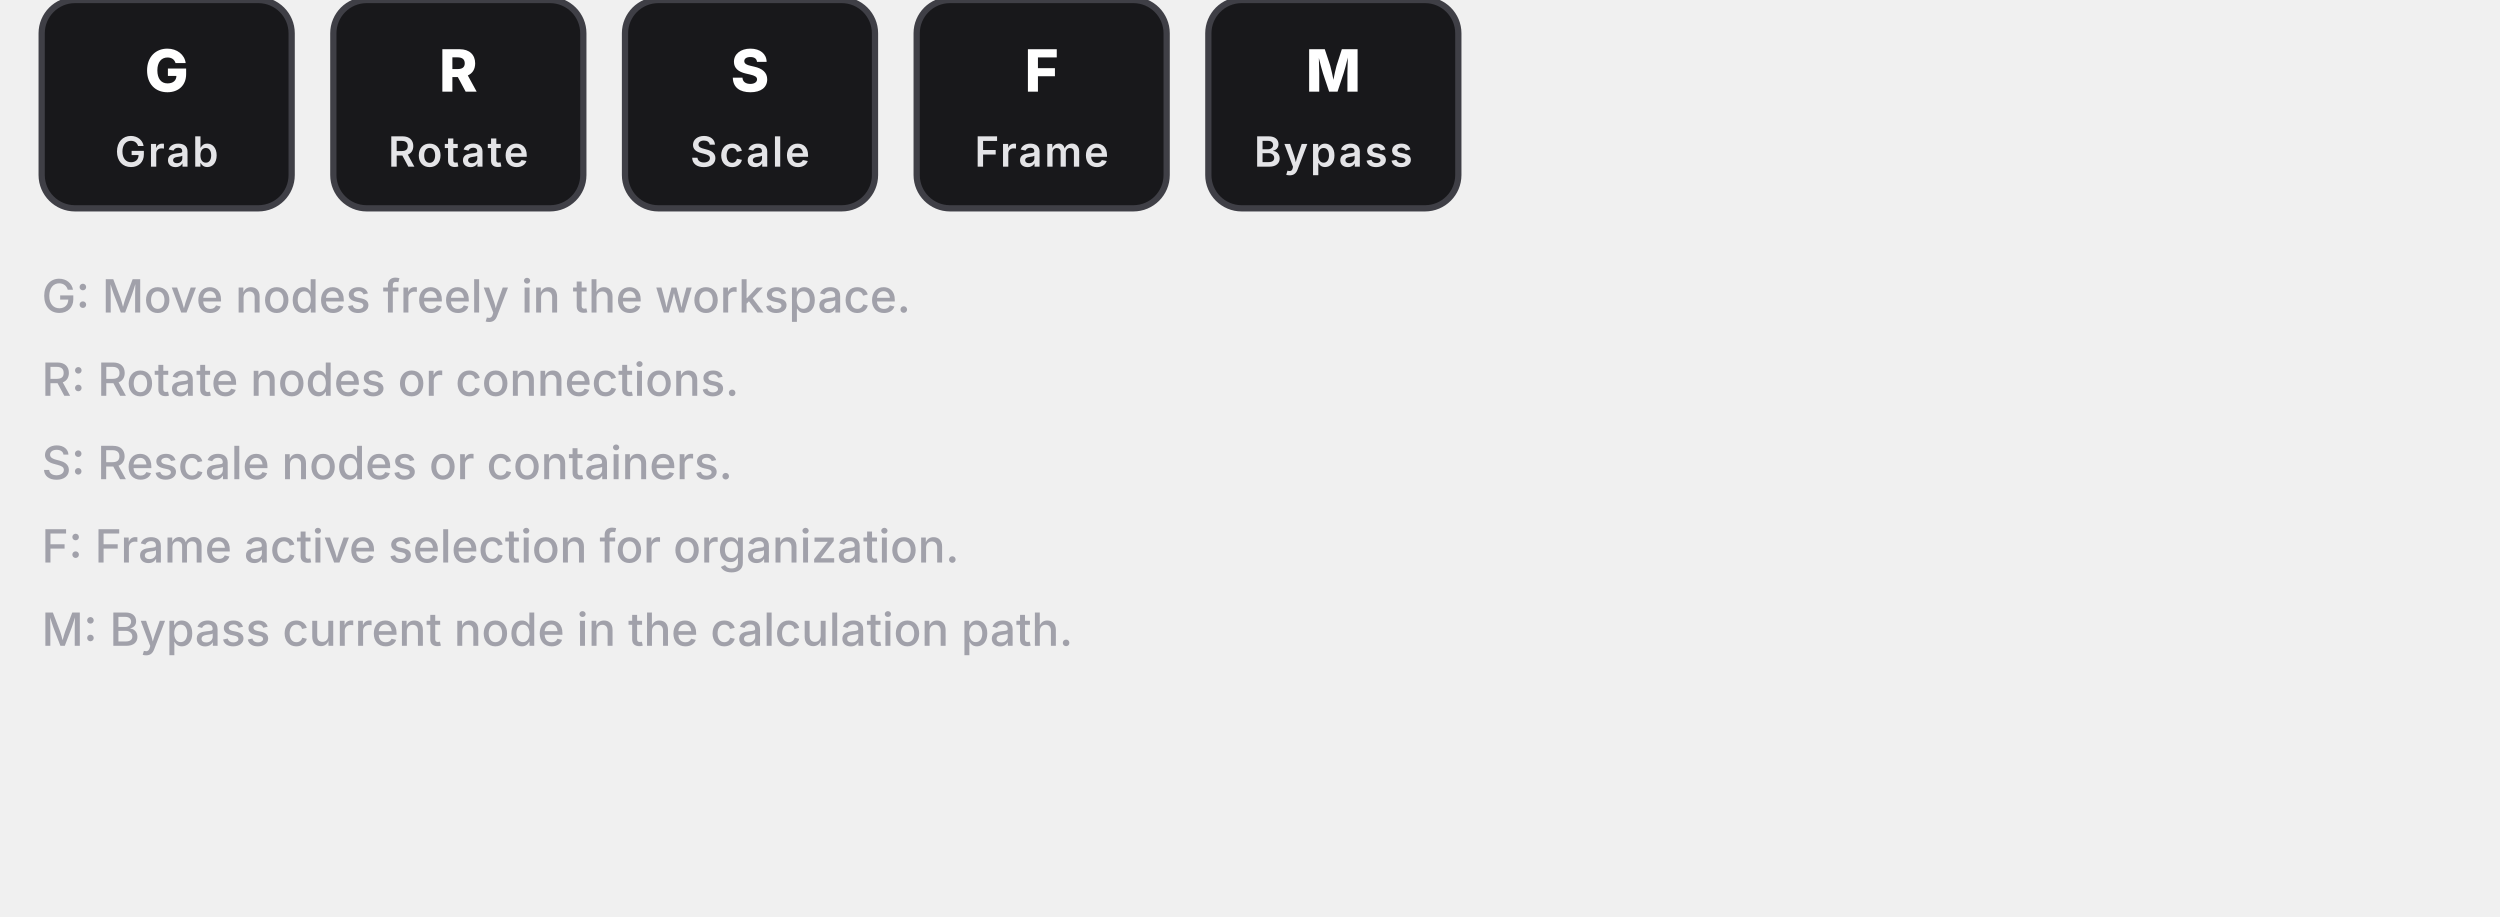
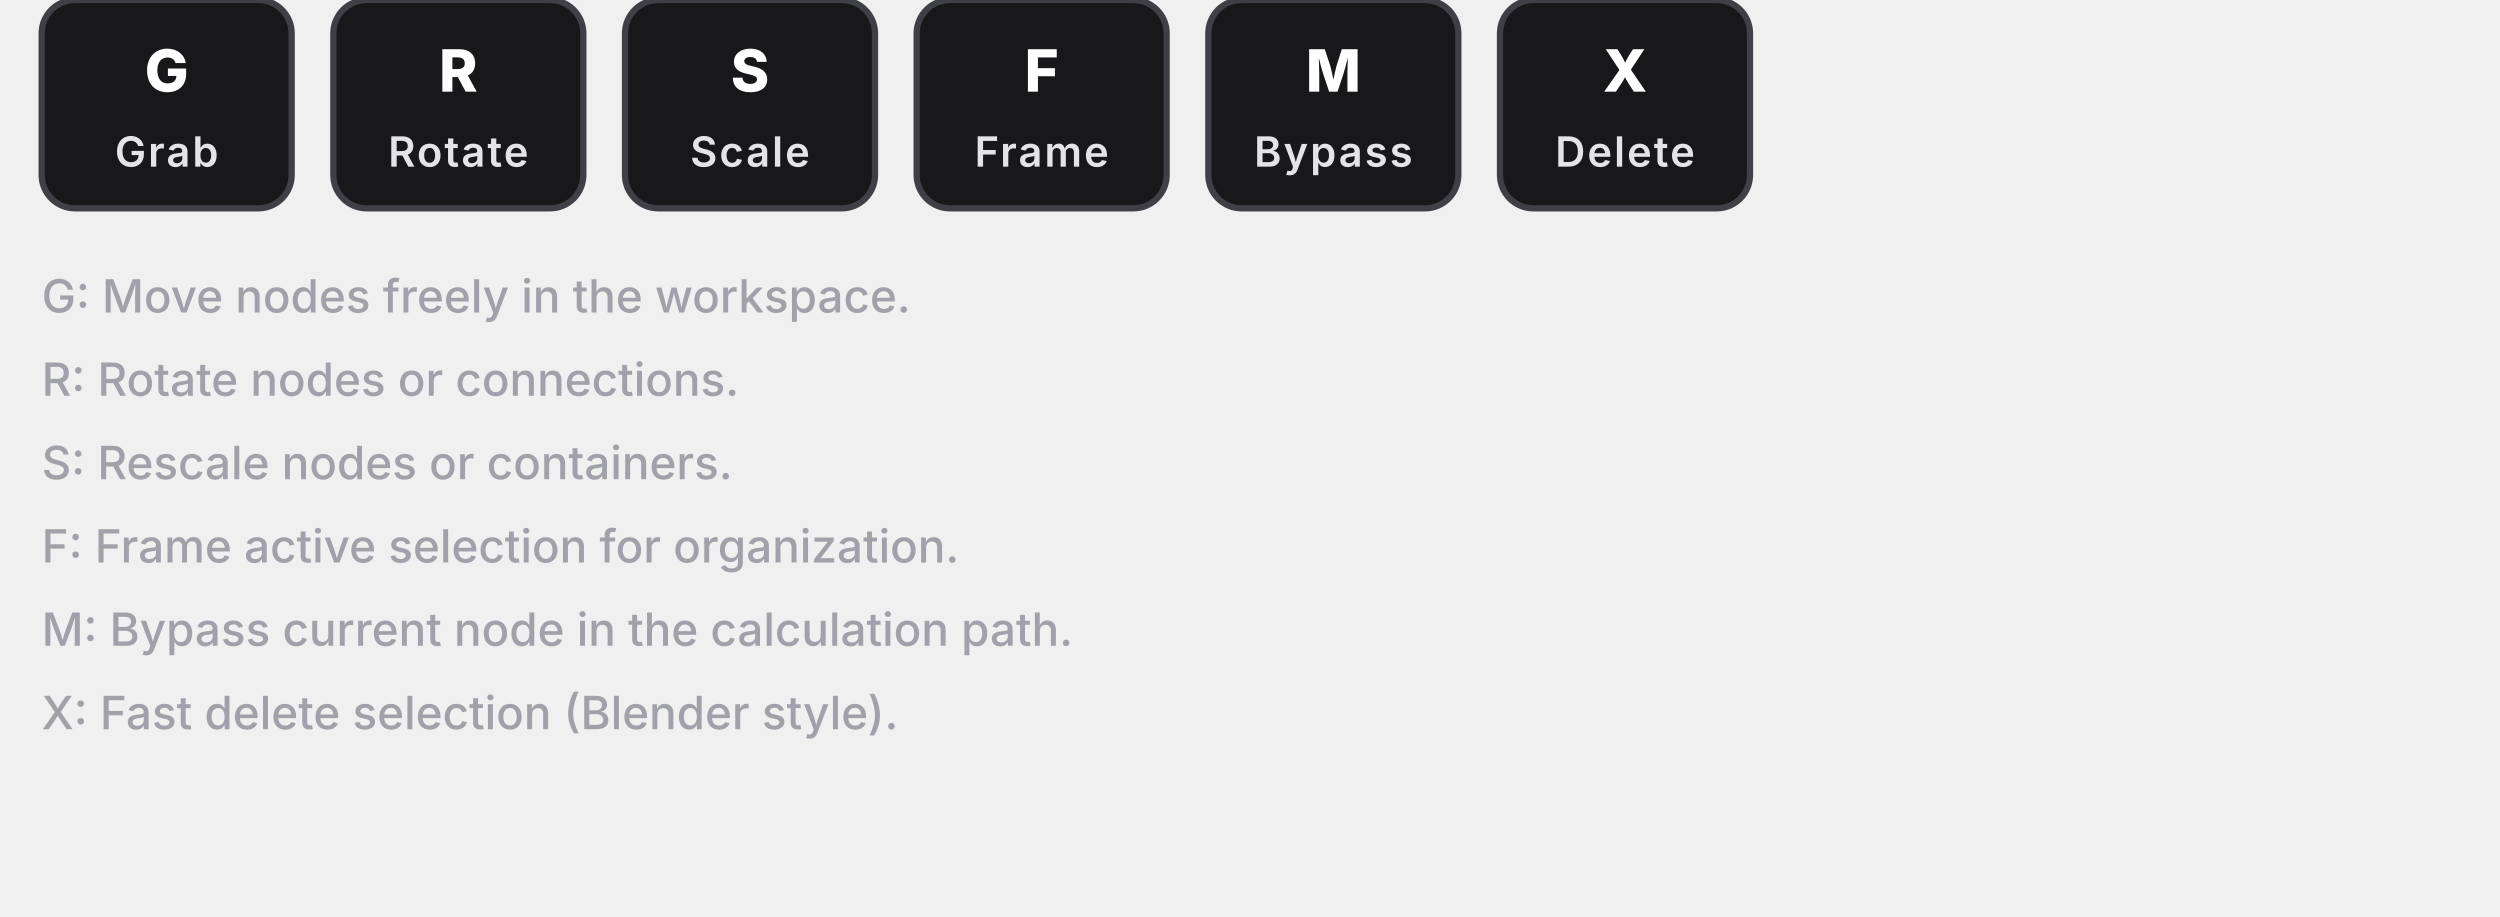
<svg xmlns="http://www.w3.org/2000/svg" width="600" height="220" viewBox="0 0 600 220" fill="none">
  <defs>
    <filter id="glow" x="-30%" y="-30%" width="160%" height="160%">
      <feGaussianBlur stdDeviation="3" result="blur" />
      <feComposite in="SourceGraphic" in2="blur" operator="over" />
    </filter>
  </defs>
  <style>
    .row-desc { font-family: 'Inter', sans-serif; font-size: 11px; font-weight: 500; fill: #a1a1aa; }
    .key-bg { fill: #18181b; stroke: #3f3f46; stroke-width: 1.5; }
    .key-text { font-family: 'Inter', sans-serif; font-size: 14px; font-weight: 800; fill: #ffffff; text-transform: uppercase; }
    .key-desc { font-family: 'Inter', sans-serif; font-size: 10px; font-weight: 600; fill: #e4e4e7; text-transform: uppercase; letter-spacing: 0.05em; }
  </style>
  <g transform="translate(10, 0)">
    <g transform="translate(0, 0)">
      <rect width="60" height="50" rx="8" class="key-bg" />
      <text x="30" y="22" text-anchor="middle" class="key-text">G</text>
      <text x="30" y="40" text-anchor="middle" class="key-desc">Grab</text>
      <g transform="translate(70, 0)">
        <rect width="60" height="50" rx="8" class="key-bg" />
        <text x="30" y="22" text-anchor="middle" class="key-text">R</text>
        <text x="30" y="40" text-anchor="middle" class="key-desc">Rotate</text>
      </g>
      <g transform="translate(140, 0)">
        <rect width="60" height="50" rx="8" class="key-bg" />
        <text x="30" y="22" text-anchor="middle" class="key-text">S</text>
        <text x="30" y="40" text-anchor="middle" class="key-desc">Scale</text>
      </g>
      <g transform="translate(210, 0)">
        <rect width="60" height="50" rx="8" class="key-bg" />
        <text x="30" y="22" text-anchor="middle" class="key-text">F</text>
        <text x="30" y="40" text-anchor="middle" class="key-desc">Frame</text>
      </g>
      <g transform="translate(280, 0)">
        <rect width="60" height="50" rx="8" class="key-bg" />
        <text x="30" y="22" text-anchor="middle" class="key-text">M</text>
        <text x="30" y="40" text-anchor="middle" class="key-desc">Bypass</text>
      </g>
+       <g transform="translate(350, 0)">
+         <rect width="60" height="50" rx="8" class="key-bg" />
+         <text x="30" y="22" text-anchor="middle" class="key-text">X</text>
+         <text x="30" y="40" text-anchor="middle" class="key-desc">Delete</text>
+       </g>
    </g>
    <g transform="translate(0, 75)" class="row-desc">
      <text y="0">G: Move nodes freely in the workspace.</text>
      <text y="20">R: Rotate nodes or connections.</text>
      <text y="40">S: Rescale nodes or containers.</text>
      <text y="60">F: Frame active selection for organization.</text>
      <text y="80">M: Bypass current node in the calculation path.</text>
+       <text y="100">X: Fast delete selection (Blender style).</text>
    </g>
  </g>
</svg>
